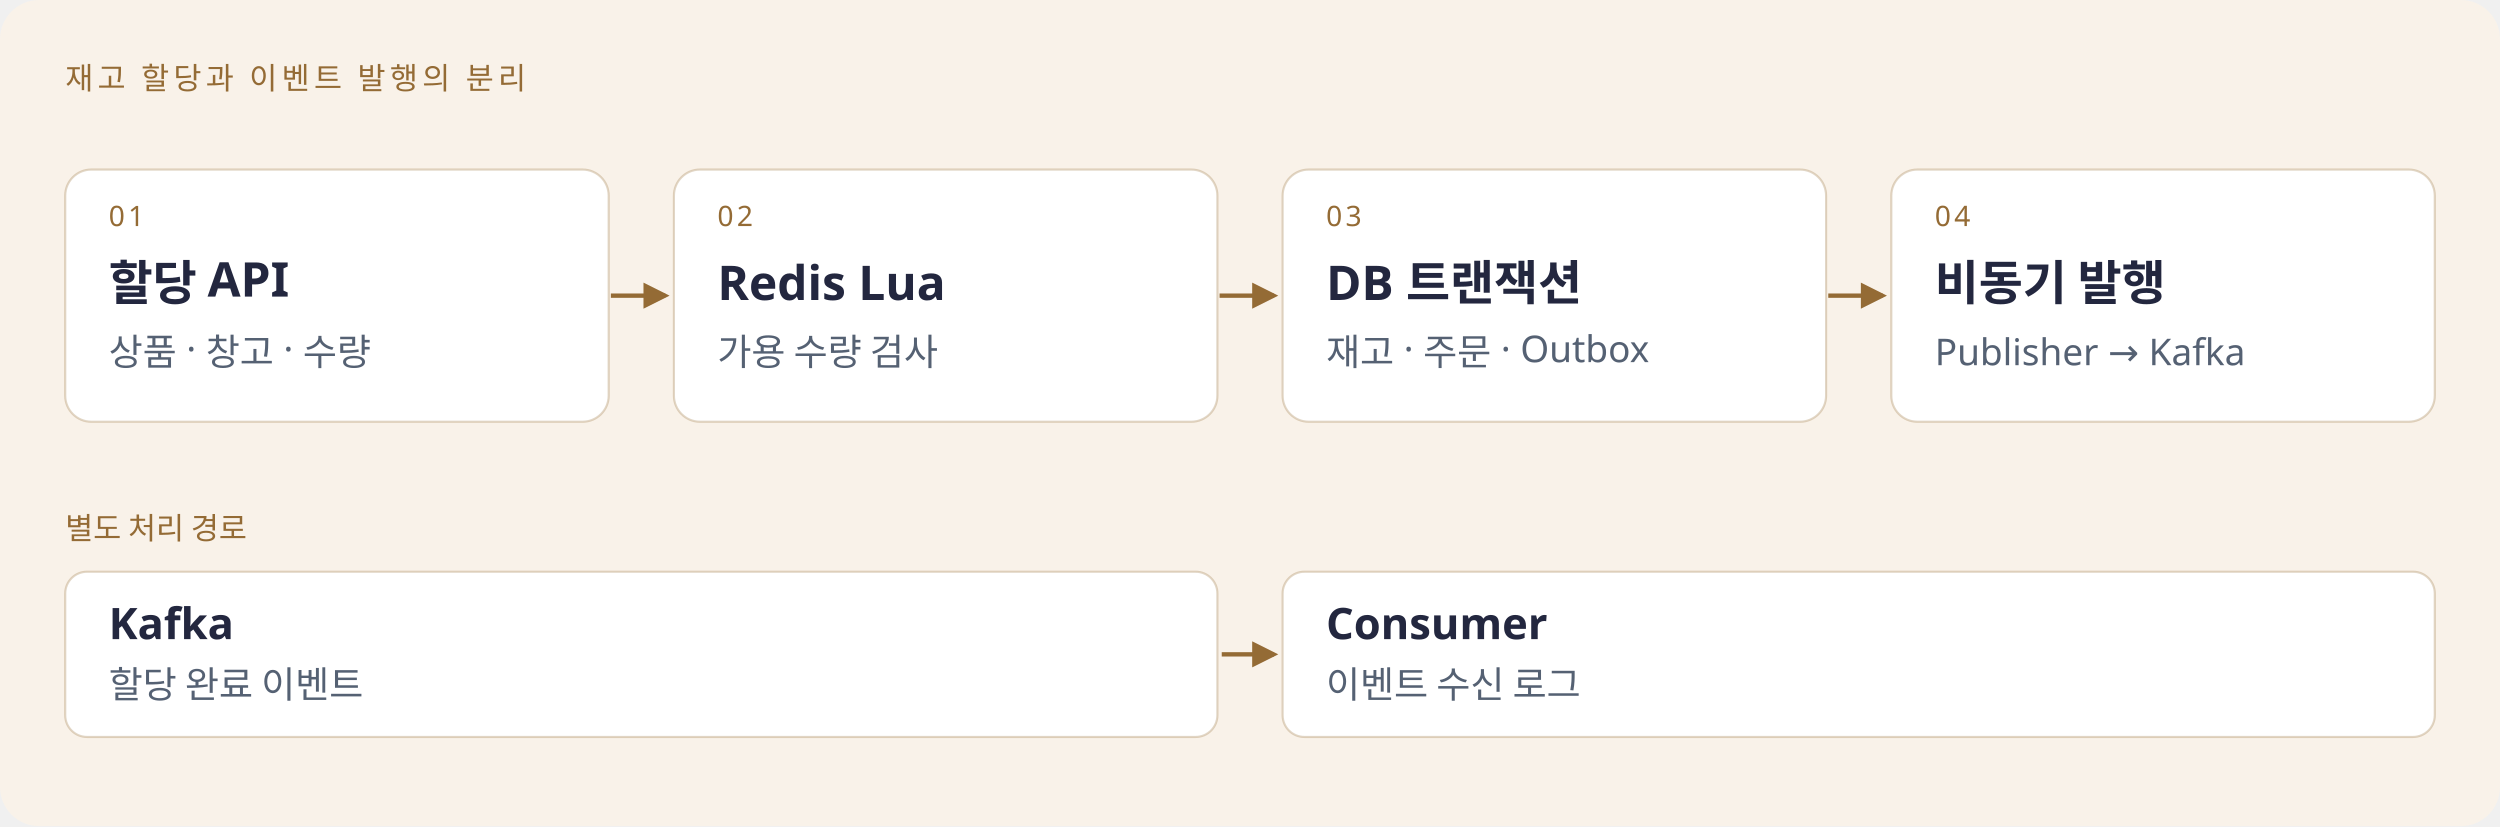
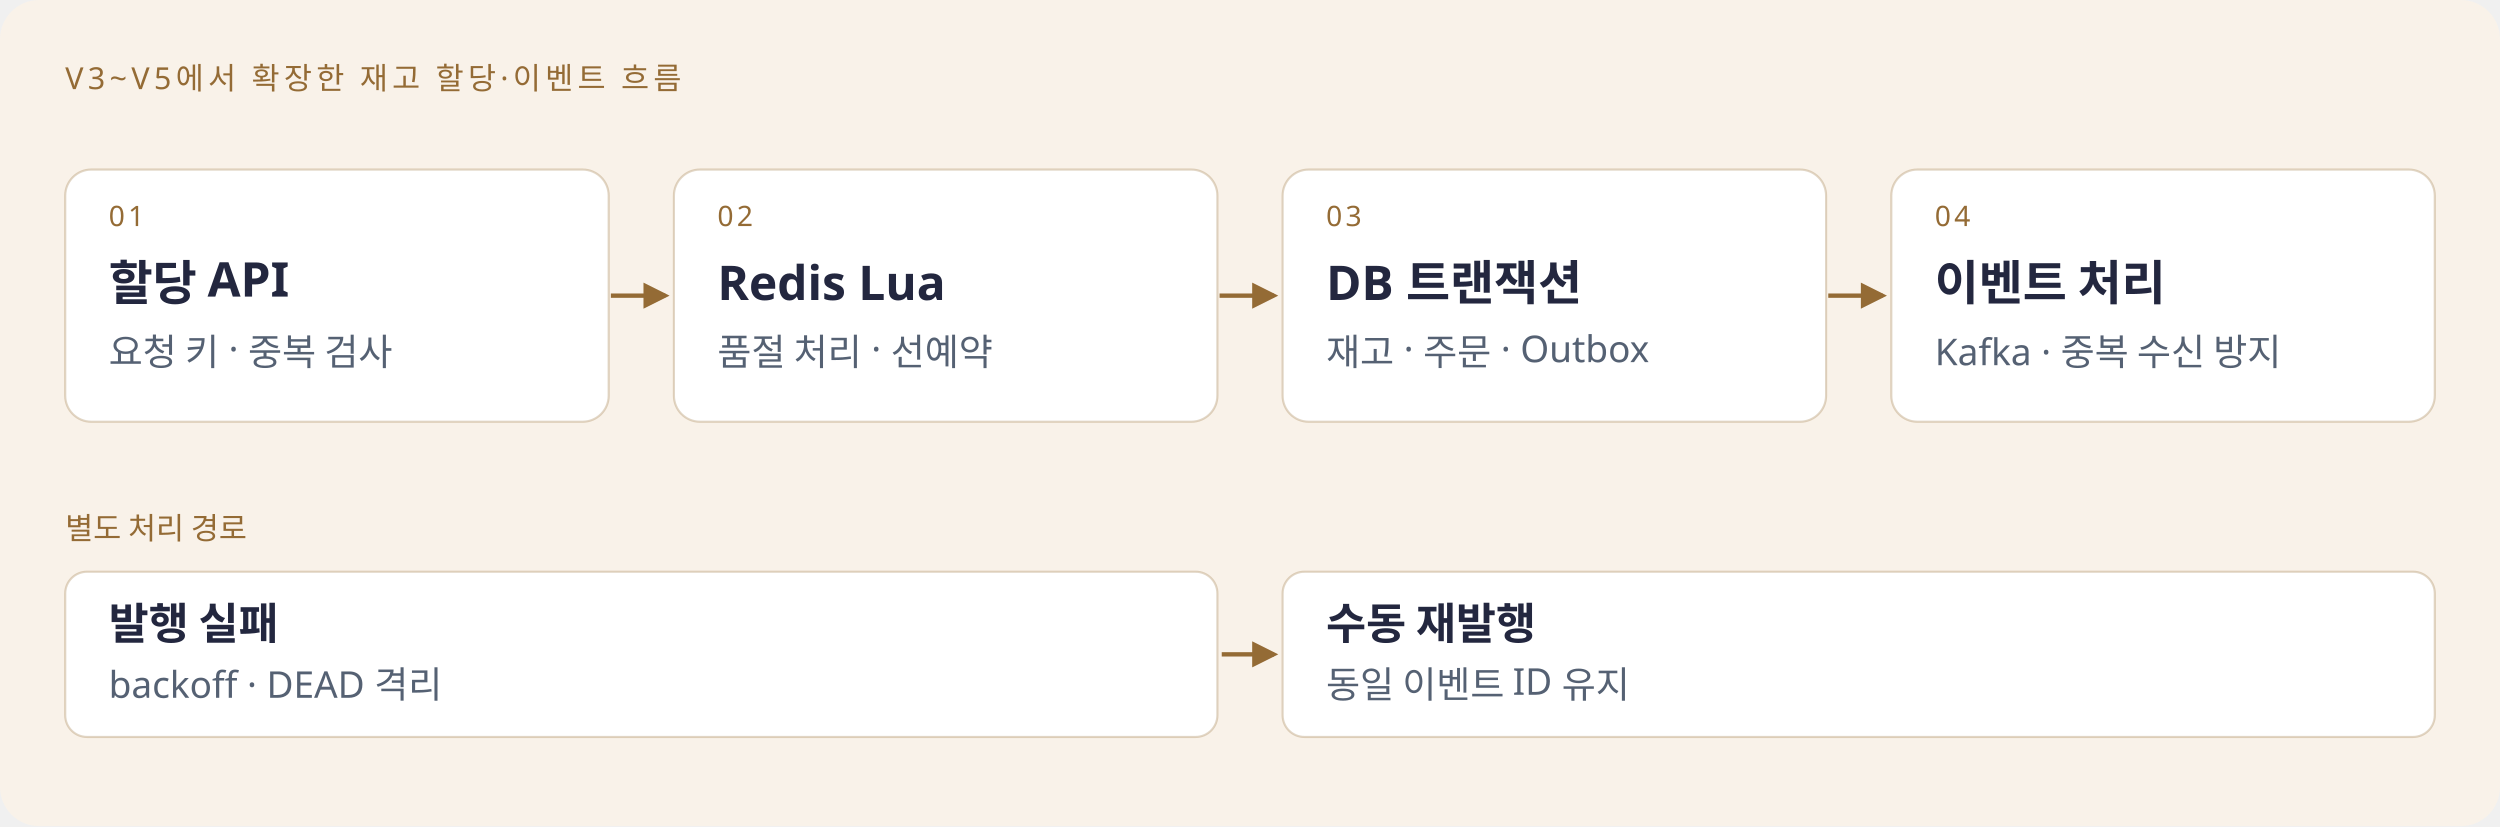
<svg xmlns="http://www.w3.org/2000/svg" viewBox="0 0 1150 380" width="1150" height="380" role="img" aria-labelledby="title desc">
  <defs>
    <marker id="arrow" markerWidth="7" markerHeight="7" refX="5" refY="3" orient="auto">
      <path d="M0 0L6 3L0 6" fill="#946b35" />
    </marker>
  </defs>
  <rect width="1150" height="380" rx="18" fill="#f9f2e9" />
-   <text x="30" y="41" fill="#946b35" font-family="sans-serif" font-size="14" letter-spacing="2">재고 할당과 이벤트 발행의 분리</text>
+   <text x="30" y="41" fill="#946b35" font-family="sans-serif" font-size="14" letter-spacing="2">V3~V5에서 확장한 재고 할당·이벤트 흐름</text>
  <g font-family="'Malgun Gothic', sans-serif">
    <g>
      <rect x="30" y="78" width="250" height="116" rx="12" fill="white" stroke="#946b35" stroke-opacity=".28" />
      <text x="50" y="104" fill="#946b35" font-size="13" letter-spacing="1.5">01</text>
      <text x="50" y="138" fill="#23273f" font-size="22" font-weight="700">할당 API</text>
-       <text x="50" y="168" fill="#556173" font-size="17">상품 · 창고 · 수량</text>
+       <text x="50" y="168" fill="#556173" font-size="17">요청 키 · 중복 검사</text>
    </g>
    <path d="M 281 136 H 306" stroke="#946b35" stroke-width="2" marker-end="url(#arrow)" />
    <g>
      <rect x="310" y="78" width="250" height="116" rx="12" fill="white" stroke="#946b35" stroke-opacity=".28" />
      <text x="330" y="104" fill="#946b35" font-size="13" letter-spacing="1.5">02</text>
      <text x="330" y="138" fill="#23273f" font-size="22" font-weight="700">Redis Lua</text>
-       <text x="330" y="168" fill="#556173" font-size="17">가용 수량 검사</text>
+       <text x="330" y="168" fill="#556173" font-size="17">품절 처리 · 선예약</text>
    </g>
    <path d="M 561 136 H 586" stroke="#946b35" stroke-width="2" marker-end="url(#arrow)" />
    <g>
      <rect x="590" y="78" width="250" height="116" rx="12" fill="white" stroke="#946b35" stroke-opacity=".28" />
      <text x="610" y="104" fill="#946b35" font-size="13" letter-spacing="1.5">03</text>
      <text x="610" y="138" fill="#23273f" font-size="22" font-weight="700">DB 트랜잭션</text>
      <text x="610" y="168" fill="#556173" font-size="17">재고 · 주문 · Outbox</text>
    </g>
    <path d="M 841 136 H 866" stroke="#946b35" stroke-width="2" marker-end="url(#arrow)" />
    <g>
      <rect x="870" y="78" width="250" height="116" rx="12" fill="white" stroke="#946b35" stroke-opacity=".28" />
      <text x="890" y="104" fill="#946b35" font-size="13" letter-spacing="1.5">04</text>
-       <text x="890" y="138" fill="#23273f" font-size="22" font-weight="700">비동기 발행</text>
-       <text x="890" y="168" fill="#556173" font-size="17">Publisher → Kafka</text>
+       <text x="890" y="138" fill="#23273f" font-size="22" font-weight="700">이벤트 처리</text>
+       <text x="890" y="168" fill="#556173" font-size="17">Kafka · 중복 수신 방지</text>
    </g>
    <text x="30" y="248" font-size="14" fill="#946b35">별도 처리 경로</text>
    <rect x="30" y="263" width="530" height="76" rx="10" fill="white" stroke="#946b35" stroke-opacity=".28" />
-     <text x="50" y="294" fill="#23273f" font-size="20" font-weight="700">Kafka</text>
-     <text x="50" y="321" fill="#556173" font-size="17">할당 완료 이벤트</text>
+     <text x="50" y="294" fill="#23273f" font-size="20" font-weight="700">발행 실패</text>
+     <text x="50" y="321" fill="#556173" font-size="17">backoff · DEAD 격리</text>
    <rect x="590" y="263" width="530" height="76" rx="10" fill="white" stroke="#946b35" stroke-opacity=".28" />
-     <text x="610" y="294" fill="#23273f" font-size="20" font-weight="700">Consumer</text>
-     <text x="610" y="321" fill="#556173" font-size="17">이벤트 수신 로그</text>
+     <text x="610" y="294" fill="#23273f" font-size="20" font-weight="700">수동 재발행</text>
+     <text x="610" y="321" fill="#556173" font-size="17">동일 이벤트 ID 유지</text>
    <path d="M 562 301 H 586" stroke="#946b35" stroke-width="2" marker-end="url(#arrow)" />
  </g>
</svg>
